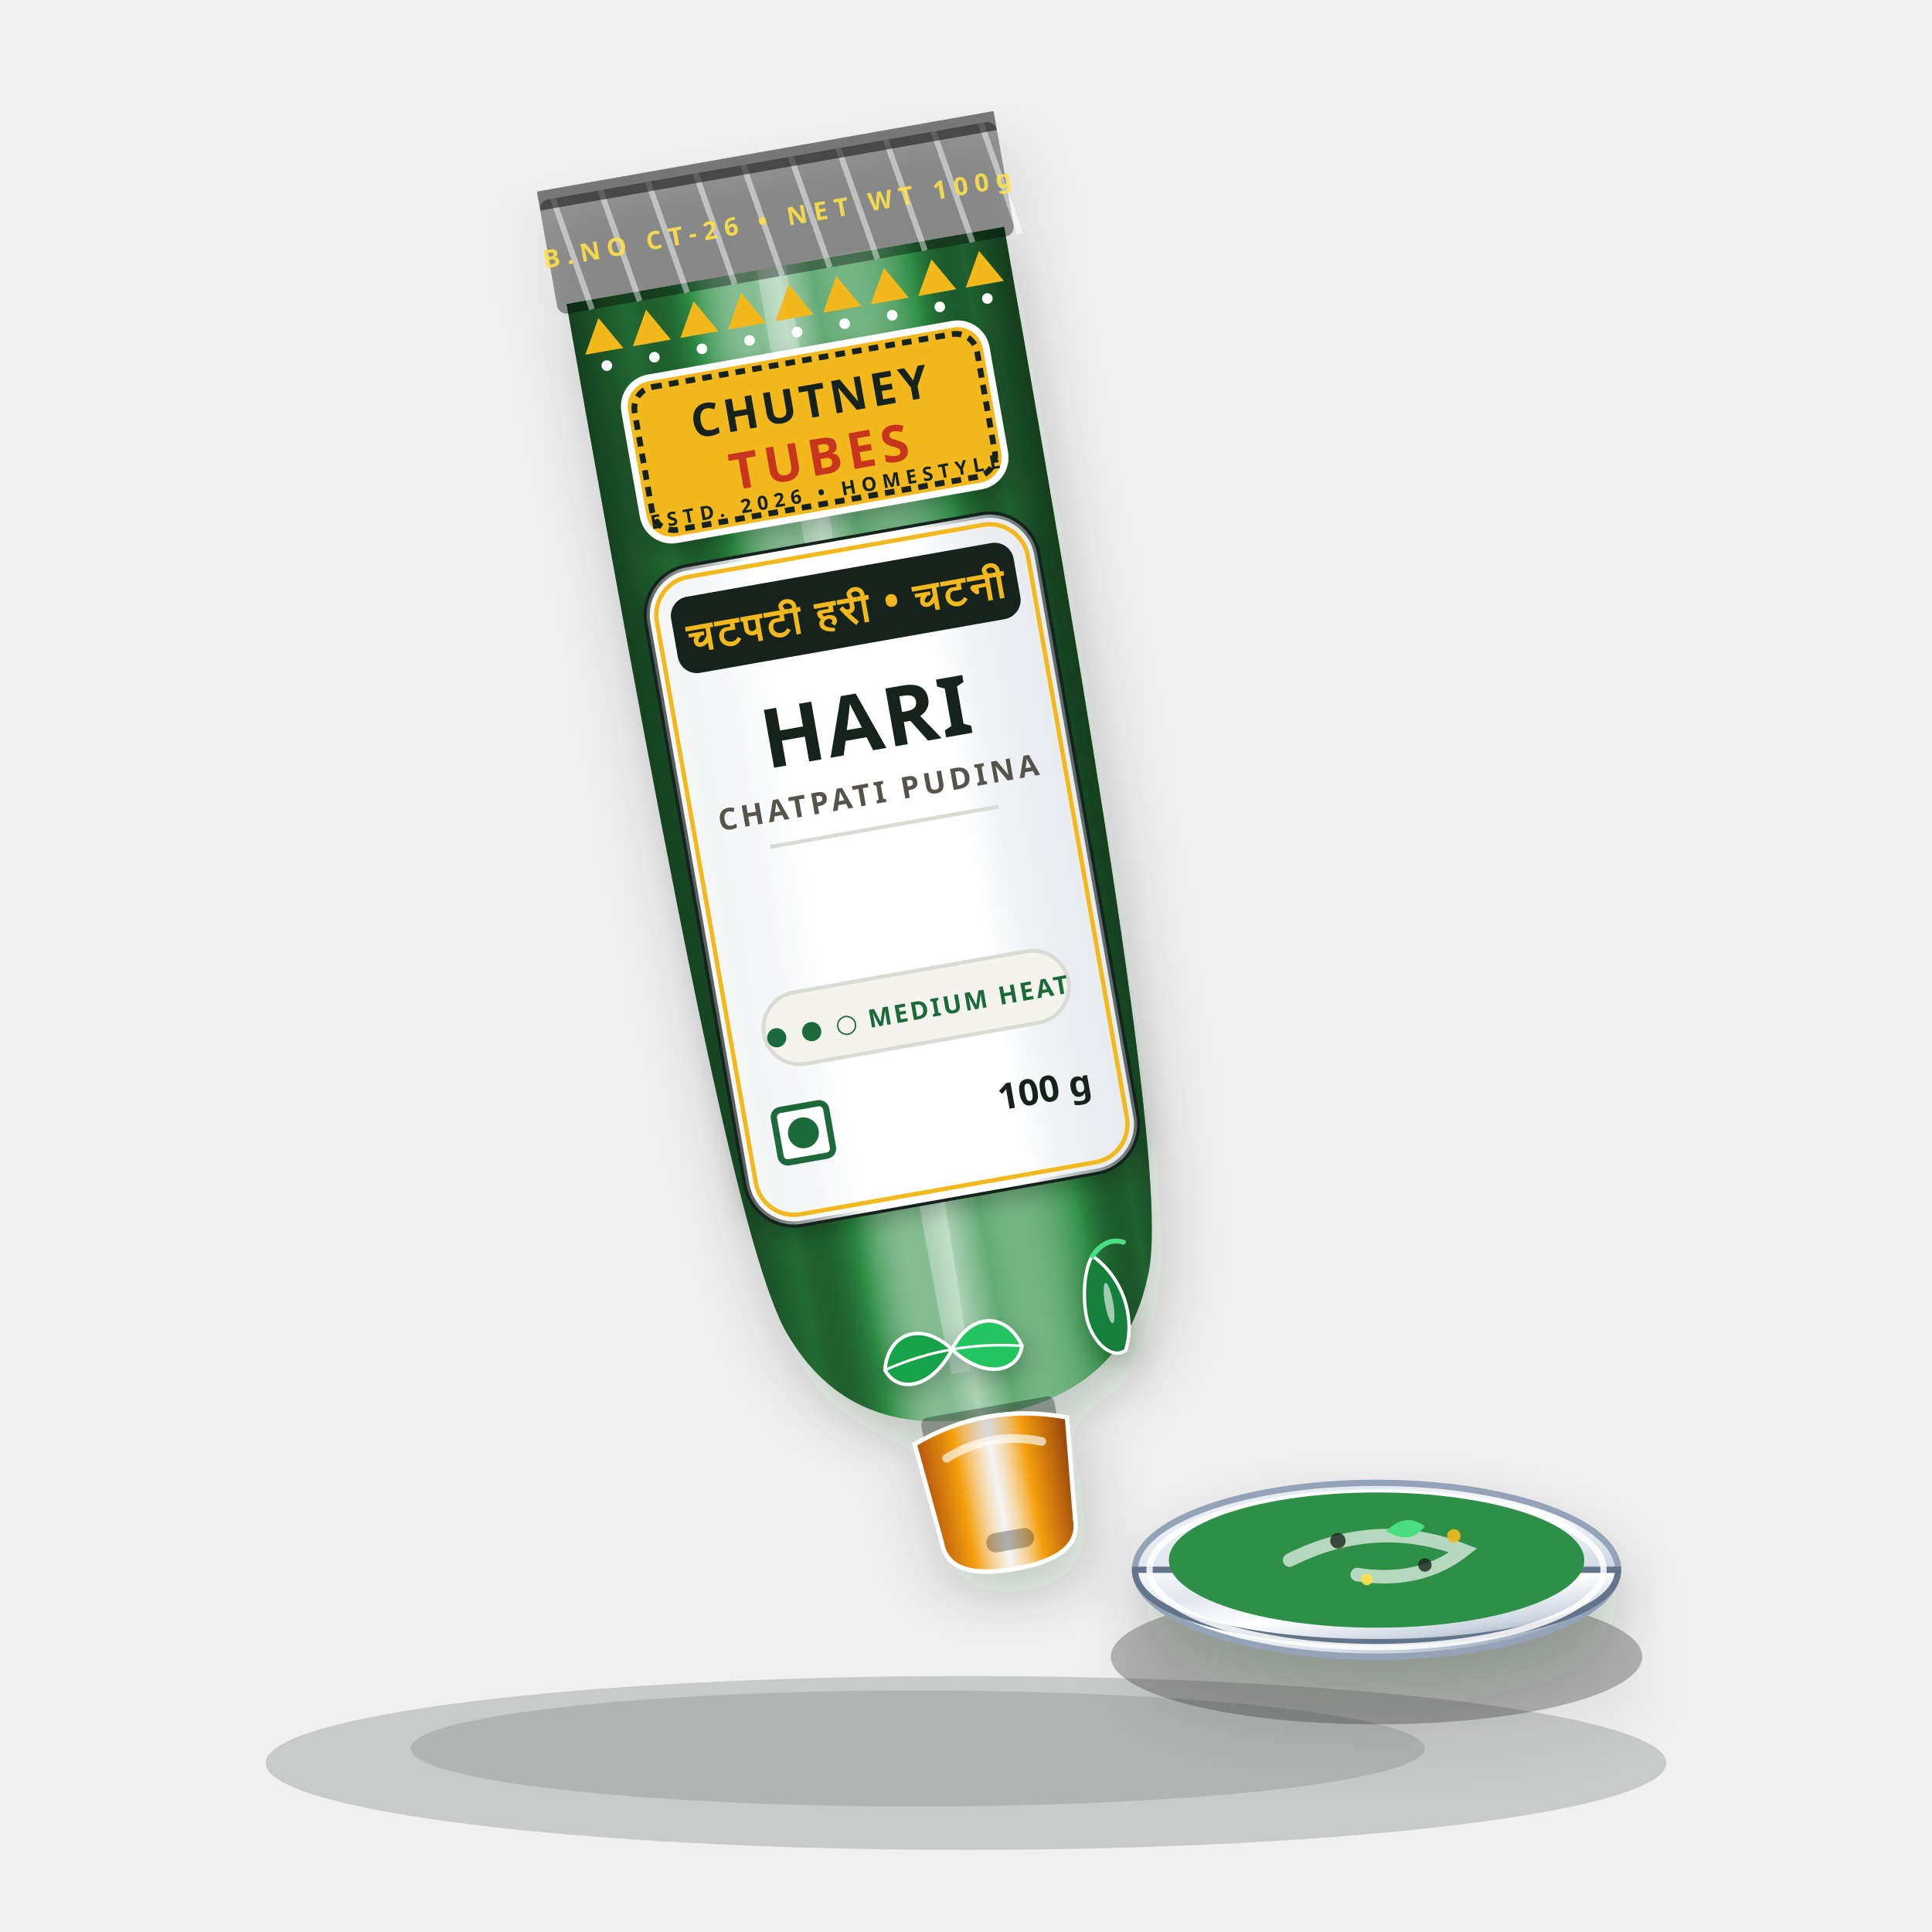
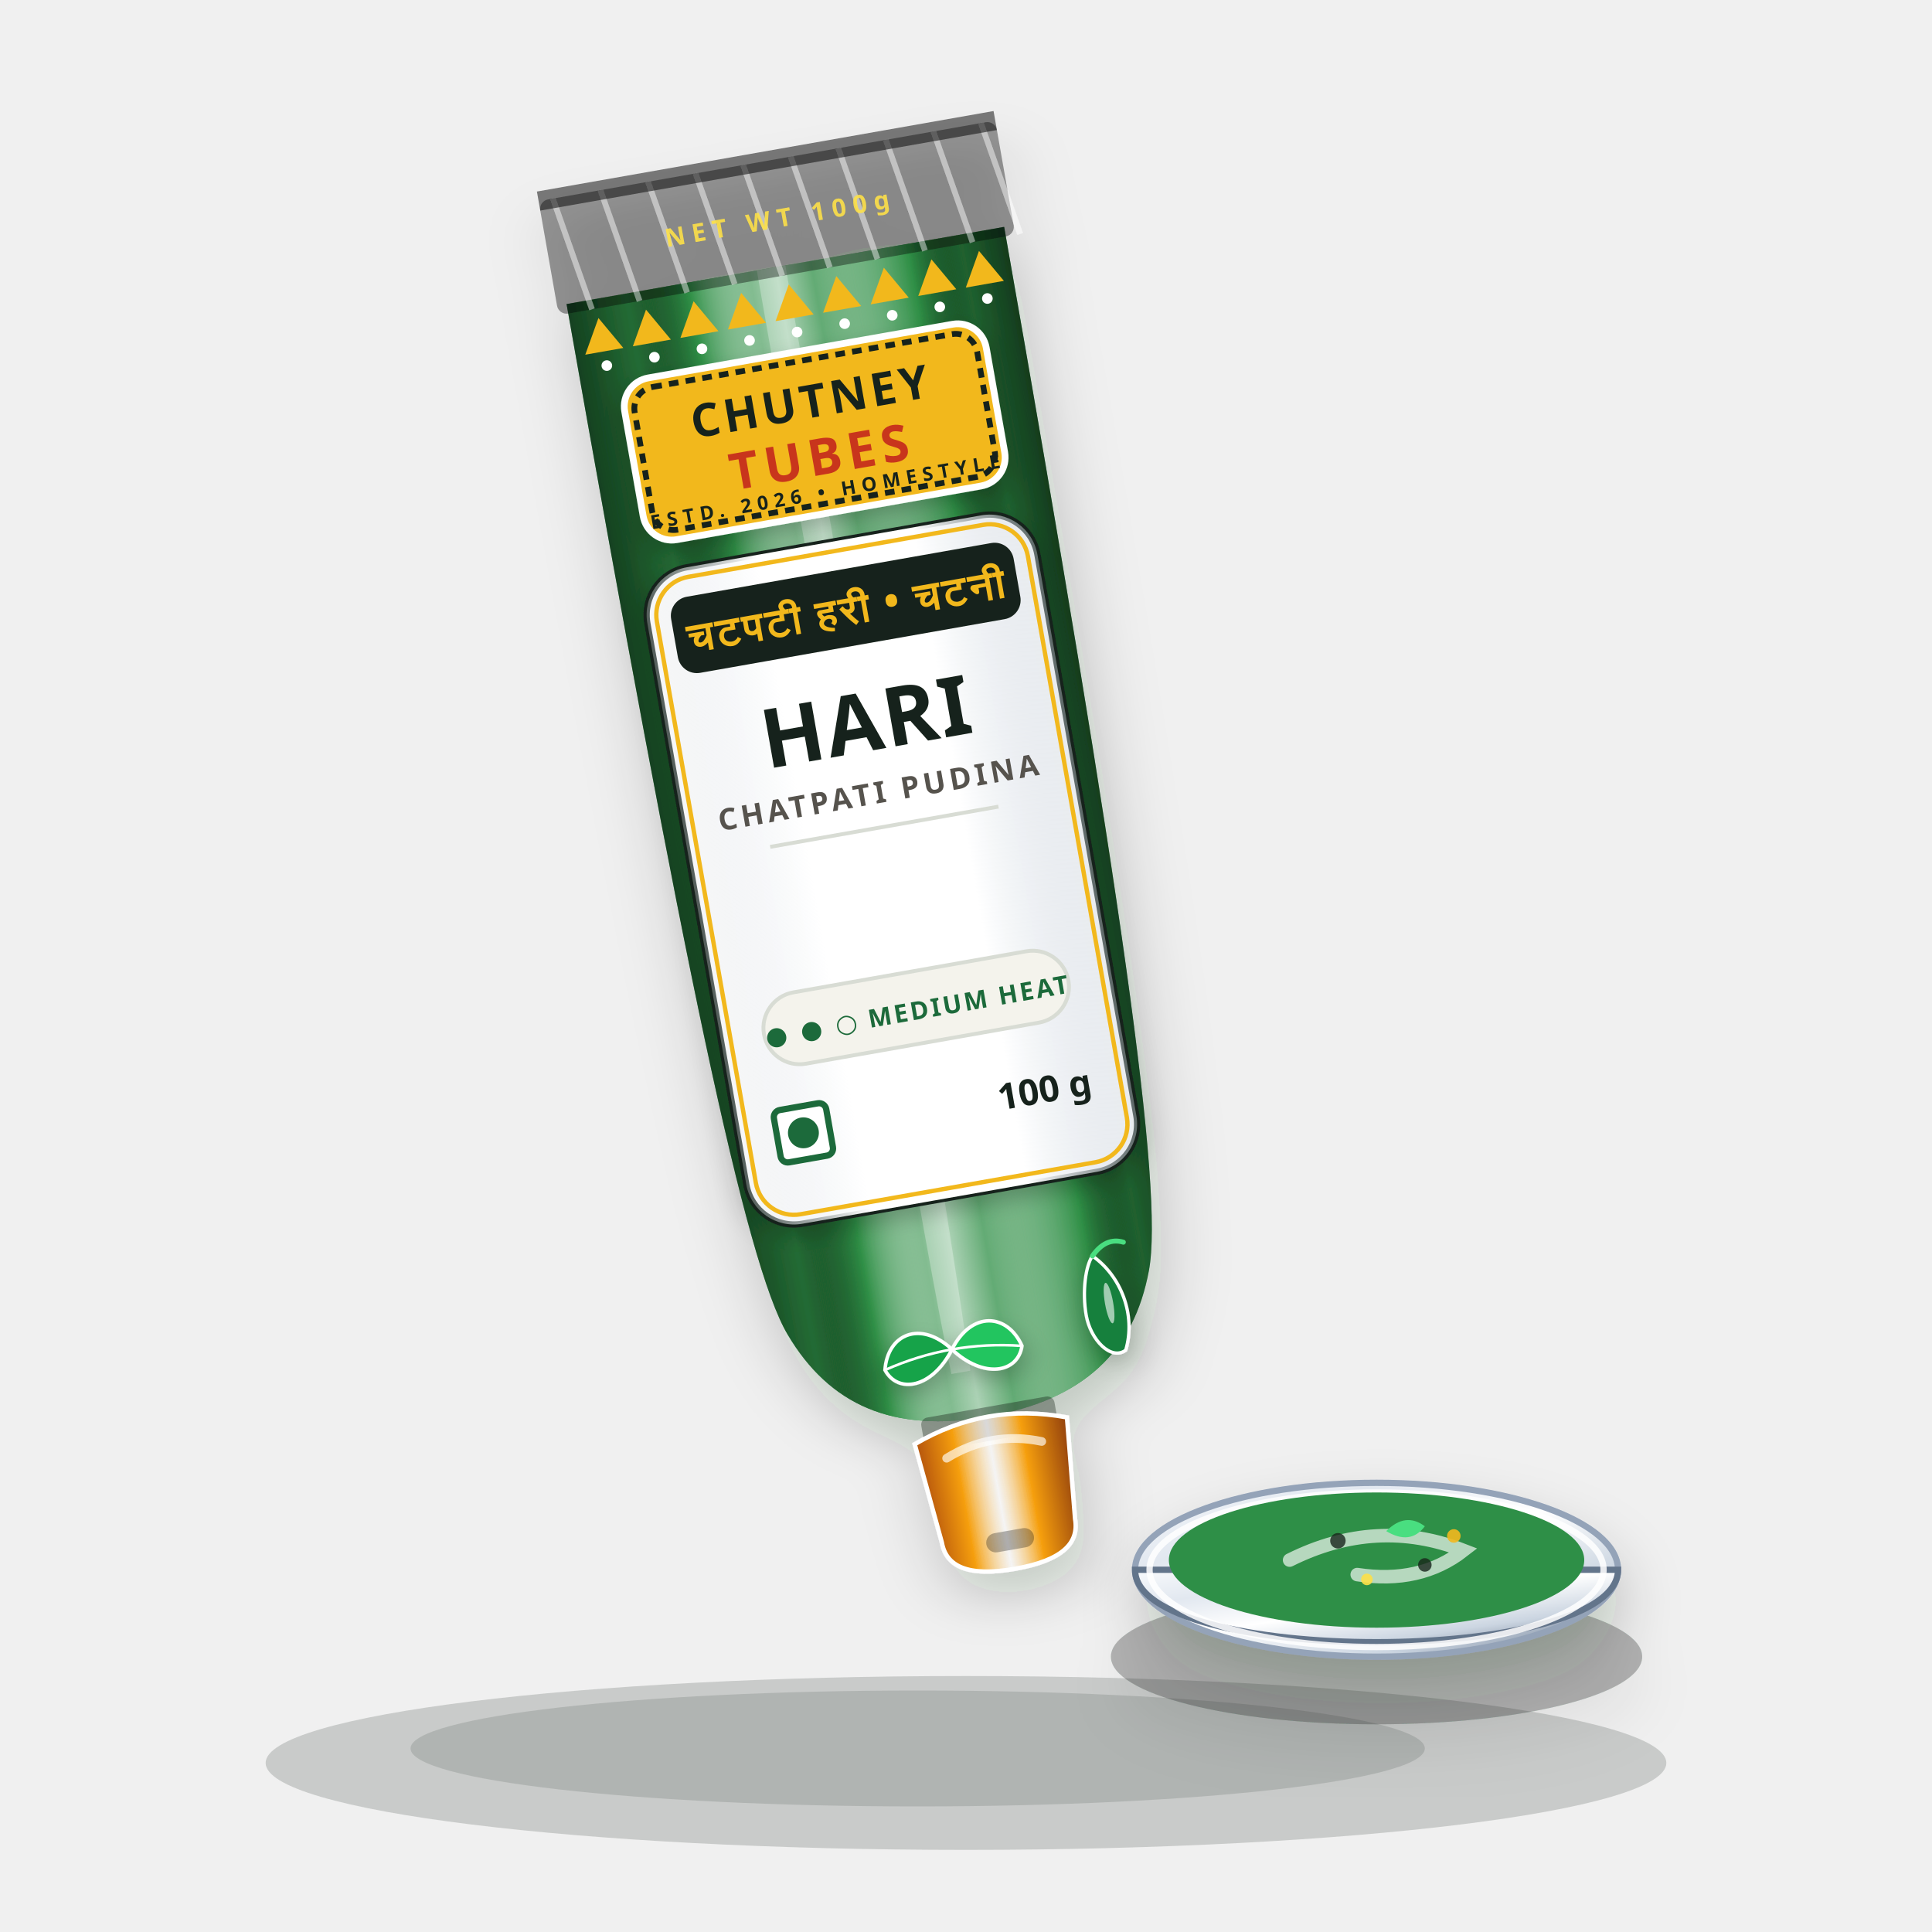
<svg xmlns="http://www.w3.org/2000/svg" viewBox="0 0 400 400" width="100%" height="100%" fill="none" aria-label="Chatpati Hari Chutney tube render">
  <defs>
    <linearGradient id="shd_green" x1="0%" y1="0%" x2="100%" y2="0%">
      <stop offset="0%" stop-color="#000000" stop-opacity="0.55" />
      <stop offset="14%" stop-color="#000000" stop-opacity="0.25" />
      <stop offset="28%" stop-color="#2f8f46" />
      <stop offset="42%" stop-color="#ffffff" stop-opacity="0.4" />
      <stop offset="48%" stop-color="#ffffff" stop-opacity="0.6" />
      <stop offset="56%" stop-color="#ffffff" stop-opacity="0.25" />
      <stop offset="78%" stop-color="#2f8f46" />
      <stop offset="90%" stop-color="#000000" stop-opacity="0.32" />
      <stop offset="100%" stop-color="#000000" stop-opacity="0.58" />
    </linearGradient>
    <linearGradient id="lblShd_green" x1="0%" y1="0%" x2="100%" y2="0%">
      <stop offset="0%" stop-color="#e2e8f0" stop-opacity="0.3" />
      <stop offset="30%" stop-color="#ffffff" />
      <stop offset="70%" stop-color="#ffffff" />
      <stop offset="100%" stop-color="#cbd5e1" stop-opacity="0.4" />
    </linearGradient>
    <linearGradient id="capYellow_green" x1="0%" y1="0%" x2="100%" y2="0%">
      <stop offset="0%" stop-color="#b45309" />
      <stop offset="25%" stop-color="#f59e0b" />
      <stop offset="48%" stop-color="#ffffff" stop-opacity="0.65" />
      <stop offset="70%" stop-color="#f59e0b" />
      <stop offset="100%" stop-color="#92400e" />
    </linearGradient>
    <linearGradient id="capGreen_green" x1="0%" y1="0%" x2="100%" y2="0%">
      <stop offset="0%" stop-color="#052e16" />
      <stop offset="25%" stop-color="#15803d" />
      <stop offset="48%" stop-color="#ffffff" stop-opacity="0.65" />
      <stop offset="70%" stop-color="#15803d" />
      <stop offset="100%" stop-color="#052e16" />
    </linearGradient>
    <linearGradient id="capRed_green" x1="0%" y1="0%" x2="100%" y2="0%">
      <stop offset="0%" stop-color="#450a0a" />
      <stop offset="25%" stop-color="#b91c1c" />
      <stop offset="48%" stop-color="#ffffff" stop-opacity="0.65" />
      <stop offset="70%" stop-color="#b91c1c" />
      <stop offset="100%" stop-color="#450a0a" />
    </linearGradient>
    <linearGradient id="stl_green" x1="0%" y1="0%" x2="100%" y2="100%">
      <stop offset="0%" stop-color="#f8fafc" />
      <stop offset="25%" stop-color="#e2e8f0" />
      <stop offset="50%" stop-color="#ffffff" />
      <stop offset="75%" stop-color="#cbd5e1" />
      <stop offset="100%" stop-color="#64748b" />
    </linearGradient>
    <filter id="flvShd_green" x="-30%" y="-30%" width="160%" height="160%">
      <feDropShadow dx="2" dy="22" stdDeviation="16" flood-color="#18241b" flood-opacity="0.32" />
      <feDropShadow dx="1" dy="6" stdDeviation="6" flood-color="#18241b" flood-opacity="0.2" />
    </filter>
    <filter id="lblLift_green" x="-10%" y="-10%" width="120%" height="120%">
      <feDropShadow dx="0" dy="2" stdDeviation="2.5" flood-color="#000000" flood-opacity="0.22" />
    </filter>
  </defs>
  <ellipse cx="200" cy="365" rx="145" ry="18" fill="#18241b" opacity="0.18" />
  <ellipse cx="190" cy="362" rx="105" ry="12" fill="#18241b" opacity="0.14" />
  <g transform="translate(185, 182) rotate(-10) translate(-54, -165)" filter="url(#flvShd_green)">
    <path d="M 8 36 L 100 36 C 100 175 98 238 92 254 C 86 270 74 278 54 278 C 34 278 22 270 16 254 C 10 238 8 175 8 36 Z" fill="#2f8f46" />
    <path d="M 8 36 L 100 36 C 100 175 98 238 92 254 C 86 270 74 278 54 278 C 34 278 22 270 16 254 C 10 238 8 175 8 36 Z" fill="url(#shd_green)" />
    <path d="M 48 36 L 54 36 C 54 175 53 238 52 268 L 48 268 C 47 238 48 175 48 36 Z" fill="#ffffff" opacity="0.28" />
    <rect x="6" y="14" width="96" height="24" fill="#000000" opacity="0.38" rx="2" />
    <path d="M 9 14 L 13 38 M 19 14 L 23 38 M 29 14 L 33 38 M 39 14 L 43 38 M 49 14 L 53 38 M 59 14 L 63 38 M 69 14 L 73 38 M 79 14 L 83 38 M 89 14 L 93 38 M 99 14 L 103 38" stroke="#ffffff" stroke-width="1.2" opacity="0.45" />
    <rect x="6" y="12" width="96" height="4" fill="#000000" opacity="0.5" />
-     <text x="54" y="28" font-family="Hind, sans-serif" font-size="5.2" font-weight="700" fill="#fde047" text-anchor="middle" letter-spacing="1.4" opacity="0.9">B.NO CT-26 • NET WT 100g</text>
+     <text x="54" y="28" font-family="Hind, sans-serif" font-size="5.2" font-weight="700" fill="#fde047" text-anchor="middle" letter-spacing="1.4" opacity="0.9">NET WT 100g</text>
    <g transform="translate(10, 40)">
      <polygon points="4,0 8,7 0,7" fill="#f2b81d" />
      <polygon points="14,0 18,7 10,7" fill="#f2b81d" />
      <polygon points="24,0 28,7 20,7" fill="#f2b81d" />
      <polygon points="34,0 38,7 30,7" fill="#f2b81d" />
      <polygon points="44,0 48,7 40,7" fill="#f2b81d" />
      <polygon points="54,0 58,7 50,7" fill="#f2b81d" />
      <polygon points="64,0 68,7 60,7" fill="#f2b81d" />
      <polygon points="74,0 78,7 70,7" fill="#f2b81d" />
      <polygon points="84,0 88,7 80,7" fill="#f2b81d" />
      <circle cx="4" cy="10" r="1.1" fill="#ffffff" />
      <circle cx="14" cy="10" r="1.1" fill="#ffffff" />
      <circle cx="24" cy="10" r="1.1" fill="#ffffff" />
      <circle cx="34" cy="10" r="1.1" fill="#ffffff" />
      <circle cx="44" cy="10" r="1.1" fill="#ffffff" />
      <circle cx="54" cy="10" r="1.1" fill="#ffffff" />
      <circle cx="64" cy="10" r="1.1" fill="#ffffff" />
      <circle cx="74" cy="10" r="1.1" fill="#ffffff" />
      <circle cx="84" cy="10" r="1.1" fill="#ffffff" />
    </g>
    <g transform="translate(54, 72)" filter="url(#lblLift_green)">
      <rect x="-38" y="-18" width="76" height="34" rx="6" fill="#f2b81d" stroke="#ffffff" stroke-width="1.4" />
      <rect x="-36" y="-16" width="72" height="30" rx="4.5" fill="none" stroke="#18241b" stroke-width="1.2" stroke-dasharray="2 1.5" />
      <text x="0" y="-4" font-family="Bricolage Grotesque, sans-serif" font-size="9.5" font-weight="900" fill="#18241b" text-anchor="middle" letter-spacing="0.8">CHUTNEY</text>
      <text x="0" y="8" font-family="Bricolage Grotesque, sans-serif" font-size="10.5" font-weight="900" fill="#c8361f" text-anchor="middle" letter-spacing="1.2">TUBES</text>
      <text x="0" y="13" font-family="Hind, sans-serif" font-size="4" font-weight="800" fill="#18241b" text-anchor="middle" letter-spacing="1.2">ESTD. 2026 • HOMESTYLE</text>
    </g>
    <g transform="translate(13, 94)" filter="url(#lblLift_green)">
      <rect x="0" y="0" width="82" height="138" rx="10" fill="#fffdfa" stroke="#18241b" stroke-width="1.3" />
      <rect x="0" y="0" width="82" height="138" rx="10" fill="url(#lblShd_green)" />
      <rect x="2" y="2" width="78" height="134" rx="8" fill="none" stroke="#f2b81d" stroke-width="0.9" />
      <g transform="translate(41, 14)">
        <rect x="-36" y="-8" width="72" height="16" rx="4" fill="#18241b" />
        <text x="0" y="3.5" font-family="Hind, sans-serif" font-size="8.5" font-weight="700" fill="#f2b81d" text-anchor="middle" letter-spacing="0.4">चटपटी हरी • चटनी</text>
      </g>
      <g transform="translate(41, 44)">
        <text x="0" y="0" font-family="Bricolage Grotesque, sans-serif" font-size="17" font-weight="900" fill="#18241b" text-anchor="middle" letter-spacing="0.4">HARI</text>
        <text x="0" y="11" font-family="Hind, sans-serif" font-size="6.2" font-weight="700" fill="#57534e" text-anchor="middle" letter-spacing="0.8">CHATPATI PUDINA</text>
        <line x1="-24" y1="16" x2="24" y2="16" stroke="#d8dcd4" stroke-width="0.8" />
      </g>
      <g transform="translate(0, 0)">
        <g transform="translate(36, 160) scale(0.9)">
          <path d="M 0 10 C 6 2 14 4 16 12 C 14 18 6 18 0 10 Z" fill="#22c55e" stroke="#ffffff" stroke-width="0.8" />
          <path d="M 0 10 Q 8 10 16 12" stroke="#ffffff" stroke-width="0.6" fill="none" />
          <path d="M 0 10 C -6 2 -14 4 -16 12 C -14 18 -6 18 0 10 Z" fill="#16a34a" stroke="#ffffff" stroke-width="0.8" />
          <path d="M 0 10 Q -8 10 -16 12" stroke="#ffffff" stroke-width="0.6" fill="none" />
        </g>
        <g transform="translate(68, 155) scale(0.85)">
          <path d="M 0 0 C 6 6 8 16 4 24 C 0 26 -4 20 -4 14 C -4 8 -2 2 0 0 Z" fill="#15803d" stroke="#ffffff" stroke-width="0.8" />
          <path d="M 0 0 Q 4 -4 8 -2" stroke="#4ade80" stroke-width="1.2" fill="none" stroke-linecap="round" />
          <ellipse cx="2" cy="12" rx="1" ry="5" fill="#ffffff" opacity="0.6" />
        </g>
      </g>
      <g transform="translate(41, 98)">
        <rect x="-32" y="-7.5" width="64" height="15" rx="7.5" fill="#f4f3ec" stroke="#d8dcd4" stroke-width="0.8" />
        <text x="0" y="2.5" font-family="Hind, sans-serif" font-size="5.2" font-weight="800" fill="#1d6b3a" text-anchor="middle" letter-spacing="0.5">● ● ○ MEDIUM HEAT</text>
      </g>
      <g transform="translate(8, 114)">
        <rect x="0" y="0" width="11" height="11" fill="#ffffff" stroke="#1d6b3a" stroke-width="1.3" rx="1.5" />
        <circle cx="5.5" cy="5.5" r="3.2" fill="#1d6b3a" />
      </g>
      <g transform="translate(74, 122)">
        <text x="0" y="0" font-family="Hind, sans-serif" font-size="7.5" font-weight="800" fill="#18241b" text-anchor="end">100 g</text>
      </g>
    </g>
    <g transform="translate(36, 276)">
      <rect x="4" y="0" width="28" height="7" fill="#000000" opacity="0.32" rx="1.5" />
      <path d="M 2 5 Q 18 -1 34 5 L 32 26 C 32 31 28 34 18 34 C 8 34 4 31 4 26 Z" fill="url(#capYellow_green)" stroke="#ffffff" stroke-width="0.9" />
      <path d="M 8 9 Q 18 5 28 9" stroke="#ffffff" stroke-width="1.8" stroke-linecap="round" fill="none" opacity="0.65" />
      <rect x="13" y="26" width="10" height="4" rx="2" fill="#000000" opacity="0.28" />
    </g>
  </g>
  <g transform="translate(285, 305)" filter="url(#flvShd_green)">
    <ellipse cx="0" cy="38" rx="55" ry="14" fill="#18241b" opacity="0.3" />
    <ellipse cx="0" cy="20" rx="50" ry="18" fill="url(#stl_green)" stroke="#94a3b8" stroke-width="1.3" />
    <path d="M -50 20 C -50 40 50 40 50 20 Z" fill="url(#stl_green)" stroke="#64748b" stroke-width="1.3" />
    <ellipse cx="0" cy="20" rx="47" ry="16" fill="none" stroke="#ffffff" stroke-width="1.3" opacity="0.85" />
    <ellipse cx="0" cy="18" rx="43" ry="14" fill="#2f8f46" />
    <path d="M -18 18 Q 0 9 18 16 Q 9 23 -4 21" stroke="#ffffff" stroke-width="2.8" stroke-linecap="round" fill="none" opacity="0.65" />
    <circle cx="-8" cy="14" r="1.6" fill="#18241b" opacity="0.8" />
    <circle cx="10" cy="19" r="1.4" fill="#18241b" opacity="0.8" />
    <circle cx="16" cy="13" r="1.4" fill="#f2b81d" opacity="0.9" />
    <circle cx="-2" cy="22" r="1.2" fill="#fde047" opacity="0.9" />
    <path d="M 2 12 Q 6 8 10 11 Q 7 15 2 12 Z" fill="#4ade80" />
  </g>
</svg>
